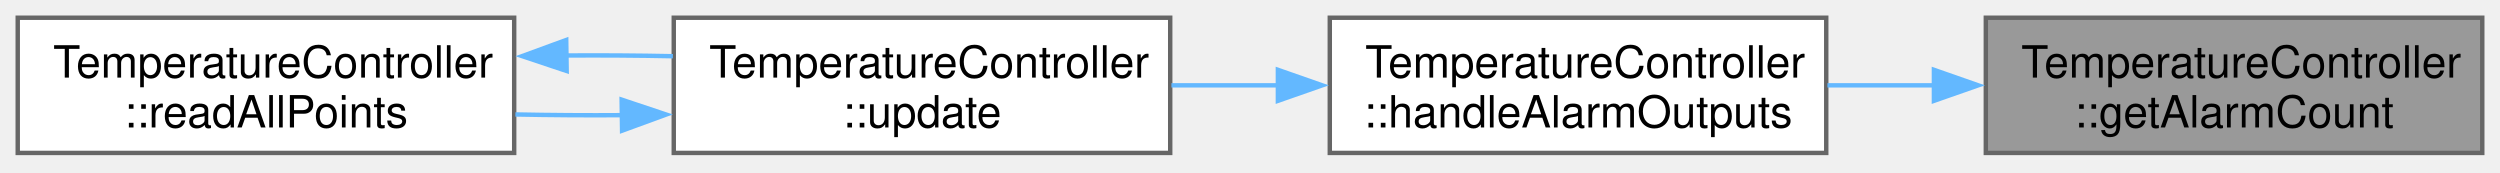
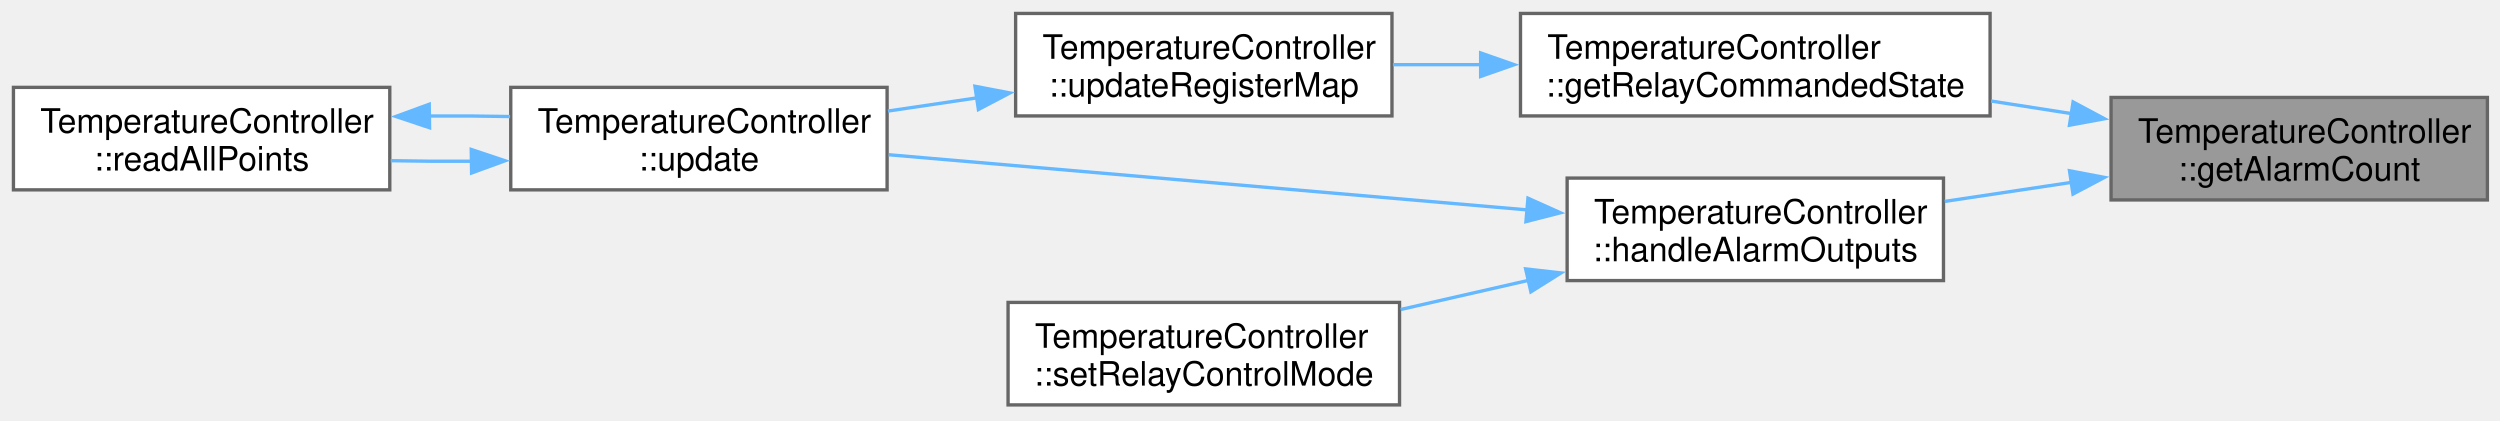
- <svg xmlns="http://www.w3.org/2000/svg" xmlns:xlink="http://www.w3.org/1999/xlink" width="564pt" height="39pt" viewBox="0.00 0.00 564.00 39.00">
-   <g id="graph0" class="graph" transform="scale(1 1) rotate(0) translate(4 34.5)">
+ <svg xmlns="http://www.w3.org/2000/svg" xmlns:xlink="http://www.w3.org/1999/xlink" width="744pt" height="125pt" viewBox="0.00 0.00 744.00 125.00">
+   <g id="graph0" class="graph" transform="scale(1 1) rotate(0) translate(4 120.5)">
    <g id="Node000001" class="node">
      <g id="a_Node000001">
        <a xlink:title="Get total number of configured alarms.">
-           <polygon fill="#999999" stroke="#666666" points="556,-30.5 444,-30.5 444,0 556,0 556,-30.5" />
-           <text xml:space="preserve" text-anchor="start" x="452" y="-17" font-family="Helvetica,sans-Serif" font-size="10.00">TemperatureController</text>
-           <text xml:space="preserve" text-anchor="middle" x="500" y="-5.75" font-family="Helvetica,sans-Serif" font-size="10.00">::getAlarmCount</text>
+           <polygon fill="#999999" stroke="#666666" points="736.25,-91.5 624.25,-91.5 624.25,-61 736.25,-61 736.25,-91.5" />
+           <text xml:space="preserve" text-anchor="start" x="632.25" y="-78" font-family="Helvetica,sans-Serif" font-size="10.00">TemperatureController</text>
+           <text xml:space="preserve" text-anchor="middle" x="680.25" y="-66.75" font-family="Helvetica,sans-Serif" font-size="10.00">::getAlarmCount</text>
        </a>
      </g>
    </g>
    <g id="Node000002" class="node">
      <g id="a_Node000002">
-         <a xlink:href="class_temperature_controller.html#a82e4c37ff4121eaf5e00e9c52381e840" target="_top" xlink:title="Handle alarm output signals.">
-           <polygon fill="white" stroke="#666666" points="408,-30.5 296,-30.5 296,0 408,0 408,-30.5" />
-           <text xml:space="preserve" text-anchor="start" x="304" y="-17" font-family="Helvetica,sans-Serif" font-size="10.00">TemperatureController</text>
-           <text xml:space="preserve" text-anchor="middle" x="352" y="-5.75" font-family="Helvetica,sans-Serif" font-size="10.00">::handleAlarmOutputs</text>
+         <a xlink:href="class_temperature_controller.html#a20a14014a639f3390dba82a6cd39d067" target="_top" xlink:title="Get relay commanded state.">
+           <polygon fill="white" stroke="#666666" points="588.25,-116.5 448.5,-116.5 448.5,-86 588.25,-86 588.25,-116.5" />
+           <text xml:space="preserve" text-anchor="start" x="456.5" y="-103" font-family="Helvetica,sans-Serif" font-size="10.00">TemperatureController</text>
+           <text xml:space="preserve" text-anchor="middle" x="518.38" y="-91.75" font-family="Helvetica,sans-Serif" font-size="10.00">::getRelayCommandedState</text>
        </a>
      </g>
    </g>
    <g id="edge1_Node000001_Node000002" class="edge">
      <g id="a_edge1_Node000001_Node000002">
        <a xlink:title=" ">
-           <path fill="none" stroke="#63b8ff" d="M432.47,-15.25C424.38,-15.25 416.18,-15.25 408.27,-15.25" />
-           <polygon fill="#63b8ff" stroke="#63b8ff" points="432.29,-18.75 442.29,-15.25 432.29,-11.75 432.29,-18.75" />
+           <path fill="none" stroke="#63b8ff" d="M612.67,-86.66C604.7,-87.91 596.55,-89.18 588.55,-90.43" />
+           <polygon fill="#63b8ff" stroke="#63b8ff" points="612.95,-90.16 622.29,-85.16 611.87,-83.24 612.95,-90.16" />
+         </a>
+       </g>
+     </g>
+     <g id="Node000006" class="node">
+       <g id="a_Node000006">
+         <a xlink:href="class_temperature_controller.html#a82e4c37ff4121eaf5e00e9c52381e840" target="_top" xlink:title="Handle alarm output signals.">
+           <polygon fill="white" stroke="#666666" points="574.38,-67.5 462.38,-67.5 462.38,-37 574.38,-37 574.38,-67.5" />
+           <text xml:space="preserve" text-anchor="start" x="470.38" y="-54" font-family="Helvetica,sans-Serif" font-size="10.00">TemperatureController</text>
+           <text xml:space="preserve" text-anchor="middle" x="518.38" y="-42.75" font-family="Helvetica,sans-Serif" font-size="10.00">::handleAlarmOutputs</text>
+         </a>
+       </g>
+     </g>
+     <g id="edge6_Node000001_Node000006" class="edge">
+       <g id="a_edge6_Node000001_Node000006">
+         <a xlink:title=" ">
+           <path fill="none" stroke="#63b8ff" d="M612.42,-66.22C599.88,-64.34 586.89,-62.39 574.74,-60.56" />
+           <polygon fill="#63b8ff" stroke="#63b8ff" points="611.88,-69.68 622.29,-67.7 612.92,-62.75 611.88,-69.68" />
        </a>
      </g>
    </g>
    <g id="Node000003" class="node">
      <g id="a_Node000003">
-         <a xlink:href="class_temperature_controller.html#aca5deddbf703001373424d876f87b5f2" target="_top" xlink:title="Main update function - must be called in loop()">
-           <polygon fill="white" stroke="#666666" points="260,-30.5 148,-30.5 148,0 260,0 260,-30.5" />
-           <text xml:space="preserve" text-anchor="start" x="156" y="-17" font-family="Helvetica,sans-Serif" font-size="10.00">TemperatureController</text>
-           <text xml:space="preserve" text-anchor="middle" x="204" y="-5.75" font-family="Helvetica,sans-Serif" font-size="10.00">::update</text>
+         <a xlink:href="class_temperature_controller.html#a62b93899a3b8b55e2e0bd933520c2892" target="_top" xlink:title="Update register map with current values from measurement points.">
+           <polygon fill="white" stroke="#666666" points="410.25,-116.5 298.25,-116.5 298.25,-86 410.25,-86 410.25,-116.5" />
+           <text xml:space="preserve" text-anchor="start" x="306.25" y="-103" font-family="Helvetica,sans-Serif" font-size="10.00">TemperatureController</text>
+           <text xml:space="preserve" text-anchor="middle" x="354.25" y="-91.75" font-family="Helvetica,sans-Serif" font-size="10.00">::updateRegisterMap</text>
        </a>
      </g>
    </g>
    <g id="edge2_Node000002_Node000003" class="edge">
      <g id="a_edge2_Node000002_Node000003">
        <a xlink:title=" ">
-           <path fill="none" stroke="#63b8ff" d="M284.47,-15.25C276.38,-15.25 268.18,-15.25 260.27,-15.25" />
-           <polygon fill="#63b8ff" stroke="#63b8ff" points="284.29,-18.75 294.29,-15.25 284.29,-11.75 284.29,-18.75" />
+           <path fill="none" stroke="#63b8ff" d="M436.89,-101.25C427.97,-101.25 419.04,-101.25 410.53,-101.25" />
+           <polygon fill="#63b8ff" stroke="#63b8ff" points="436.64,-104.75 446.64,-101.25 436.64,-97.75 436.64,-104.75" />
        </a>
      </g>
    </g>
    <g id="Node000004" class="node">
      <g id="a_Node000004">
-         <a xlink:href="class_temperature_controller.html#a11948a87fe7df37543b86ecdd488b341" target="_top" xlink:title="Read temperature from all configured measurement points.">
-           <polygon fill="white" stroke="#666666" points="112,-30.5 0,-30.5 0,0 112,0 112,-30.5" />
-           <text xml:space="preserve" text-anchor="start" x="8" y="-17" font-family="Helvetica,sans-Serif" font-size="10.00">TemperatureController</text>
-           <text xml:space="preserve" text-anchor="middle" x="56" y="-5.75" font-family="Helvetica,sans-Serif" font-size="10.00">::readAllPoints</text>
+         <a xlink:href="class_temperature_controller.html#aca5deddbf703001373424d876f87b5f2" target="_top" xlink:title="Main update function - must be called in loop()">
+           <polygon fill="white" stroke="#666666" points="260,-94.5 148,-94.5 148,-64 260,-64 260,-94.5" />
+           <text xml:space="preserve" text-anchor="start" x="156" y="-81" font-family="Helvetica,sans-Serif" font-size="10.00">TemperatureController</text>
+           <text xml:space="preserve" text-anchor="middle" x="204" y="-69.75" font-family="Helvetica,sans-Serif" font-size="10.00">::update</text>
        </a>
      </g>
    </g>
    <g id="edge3_Node000003_Node000004" class="edge">
      <g id="a_edge3_Node000003_Node000004">
        <a xlink:title=" ">
-           <path fill="none" stroke="#63b8ff" d="M136.47,-8.52C128.38,-8.46 120.18,-8.52 112.27,-8.68" />
-           <polygon fill="#63b8ff" stroke="#63b8ff" points="136.24,-12.02 146.29,-8.66 136.34,-5.02 136.24,-12.02" />
+           <path fill="none" stroke="#63b8ff" d="M286.89,-91.4C277.99,-90.08 268.93,-88.74 260.25,-87.45" />
+           <polygon fill="#63b8ff" stroke="#63b8ff" points="286.14,-94.83 296.55,-92.84 287.17,-87.91 286.14,-94.83" />
        </a>
      </g>
    </g>
-     <g id="edge4_Node000004_Node000003" class="edge">
-       <g id="a_edge4_Node000004_Node000003">
+     <g id="Node000005" class="node">
+       <g id="a_Node000005">
+         <a xlink:href="class_temperature_controller.html#a11948a87fe7df37543b86ecdd488b341" target="_top" xlink:title="Read temperature from all configured measurement points.">
+           <polygon fill="white" stroke="#666666" points="112,-94.5 0,-94.5 0,-64 112,-64 112,-94.5" />
+           <text xml:space="preserve" text-anchor="start" x="8" y="-81" font-family="Helvetica,sans-Serif" font-size="10.00">TemperatureController</text>
+           <text xml:space="preserve" text-anchor="middle" x="56" y="-69.75" font-family="Helvetica,sans-Serif" font-size="10.00">::readAllPoints</text>
+         </a>
+       </g>
+     </g>
+     <g id="edge4_Node000004_Node000005" class="edge">
+       <g id="a_edge4_Node000004_Node000005">
        <a xlink:title=" ">
-           <path fill="none" stroke="#63b8ff" d="M123.61,-21.98C131.7,-22.04 139.9,-21.98 147.8,-21.82" />
-           <polygon fill="#63b8ff" stroke="#63b8ff" points="123.84,-18.48 113.79,-21.84 123.74,-25.48 123.84,-18.48" />
+           <path fill="none" stroke="#63b8ff" d="M136.47,-72.52C128.38,-72.46 120.18,-72.52 112.27,-72.68" />
+           <polygon fill="#63b8ff" stroke="#63b8ff" points="136.24,-76.02 146.29,-72.66 136.34,-69.02 136.24,-76.02" />
+         </a>
+       </g>
+     </g>
+     <g id="edge5_Node000005_Node000004" class="edge">
+       <g id="a_edge5_Node000005_Node000004">
+         <a xlink:title=" ">
+           <path fill="none" stroke="#63b8ff" d="M123.61,-85.98C131.7,-86.04 139.9,-85.98 147.8,-85.82" />
+           <polygon fill="#63b8ff" stroke="#63b8ff" points="123.84,-82.48 113.79,-85.84 123.74,-89.48 123.84,-82.48" />
+         </a>
+       </g>
+     </g>
+     <g id="edge8_Node000006_Node000004" class="edge">
+       <g id="a_edge8_Node000006_Node000004">
+         <a xlink:title=" ">
+           <path fill="none" stroke="#63b8ff" d="M450.54,-58.03C393.9,-62.92 313.64,-69.86 260.49,-74.45" />
+           <polygon fill="#63b8ff" stroke="#63b8ff" points="450.72,-61.52 460.38,-57.18 450.12,-54.55 450.72,-61.52" />
+         </a>
+       </g>
+     </g>
+     <g id="Node000007" class="node">
+       <g id="a_Node000007">
+         <a xlink:href="class_temperature_controller.html#a8b0a764517c60705322f033be420c628" target="_top" xlink:title="Set relay control mode.">
+           <polygon fill="white" stroke="#666666" points="412.5,-30.5 296,-30.5 296,0 412.5,0 412.5,-30.5" />
+           <text xml:space="preserve" text-anchor="start" x="304" y="-17" font-family="Helvetica,sans-Serif" font-size="10.00">TemperatureController</text>
+           <text xml:space="preserve" text-anchor="middle" x="354.25" y="-5.75" font-family="Helvetica,sans-Serif" font-size="10.00">::setRelayControlMode</text>
+         </a>
+       </g>
+     </g>
+     <g id="edge7_Node000006_Node000007" class="edge">
+       <g id="a_edge7_Node000006_Node000007">
+         <a xlink:title=" ">
+           <path fill="none" stroke="#63b8ff" d="M451.05,-37.11C438.38,-34.22 425.2,-31.21 412.83,-28.39" />
+           <polygon fill="#63b8ff" stroke="#63b8ff" points="450.03,-40.47 460.56,-39.28 451.59,-33.65 450.03,-40.47" />
        </a>
      </g>
    </g>
  </g>
</svg>
